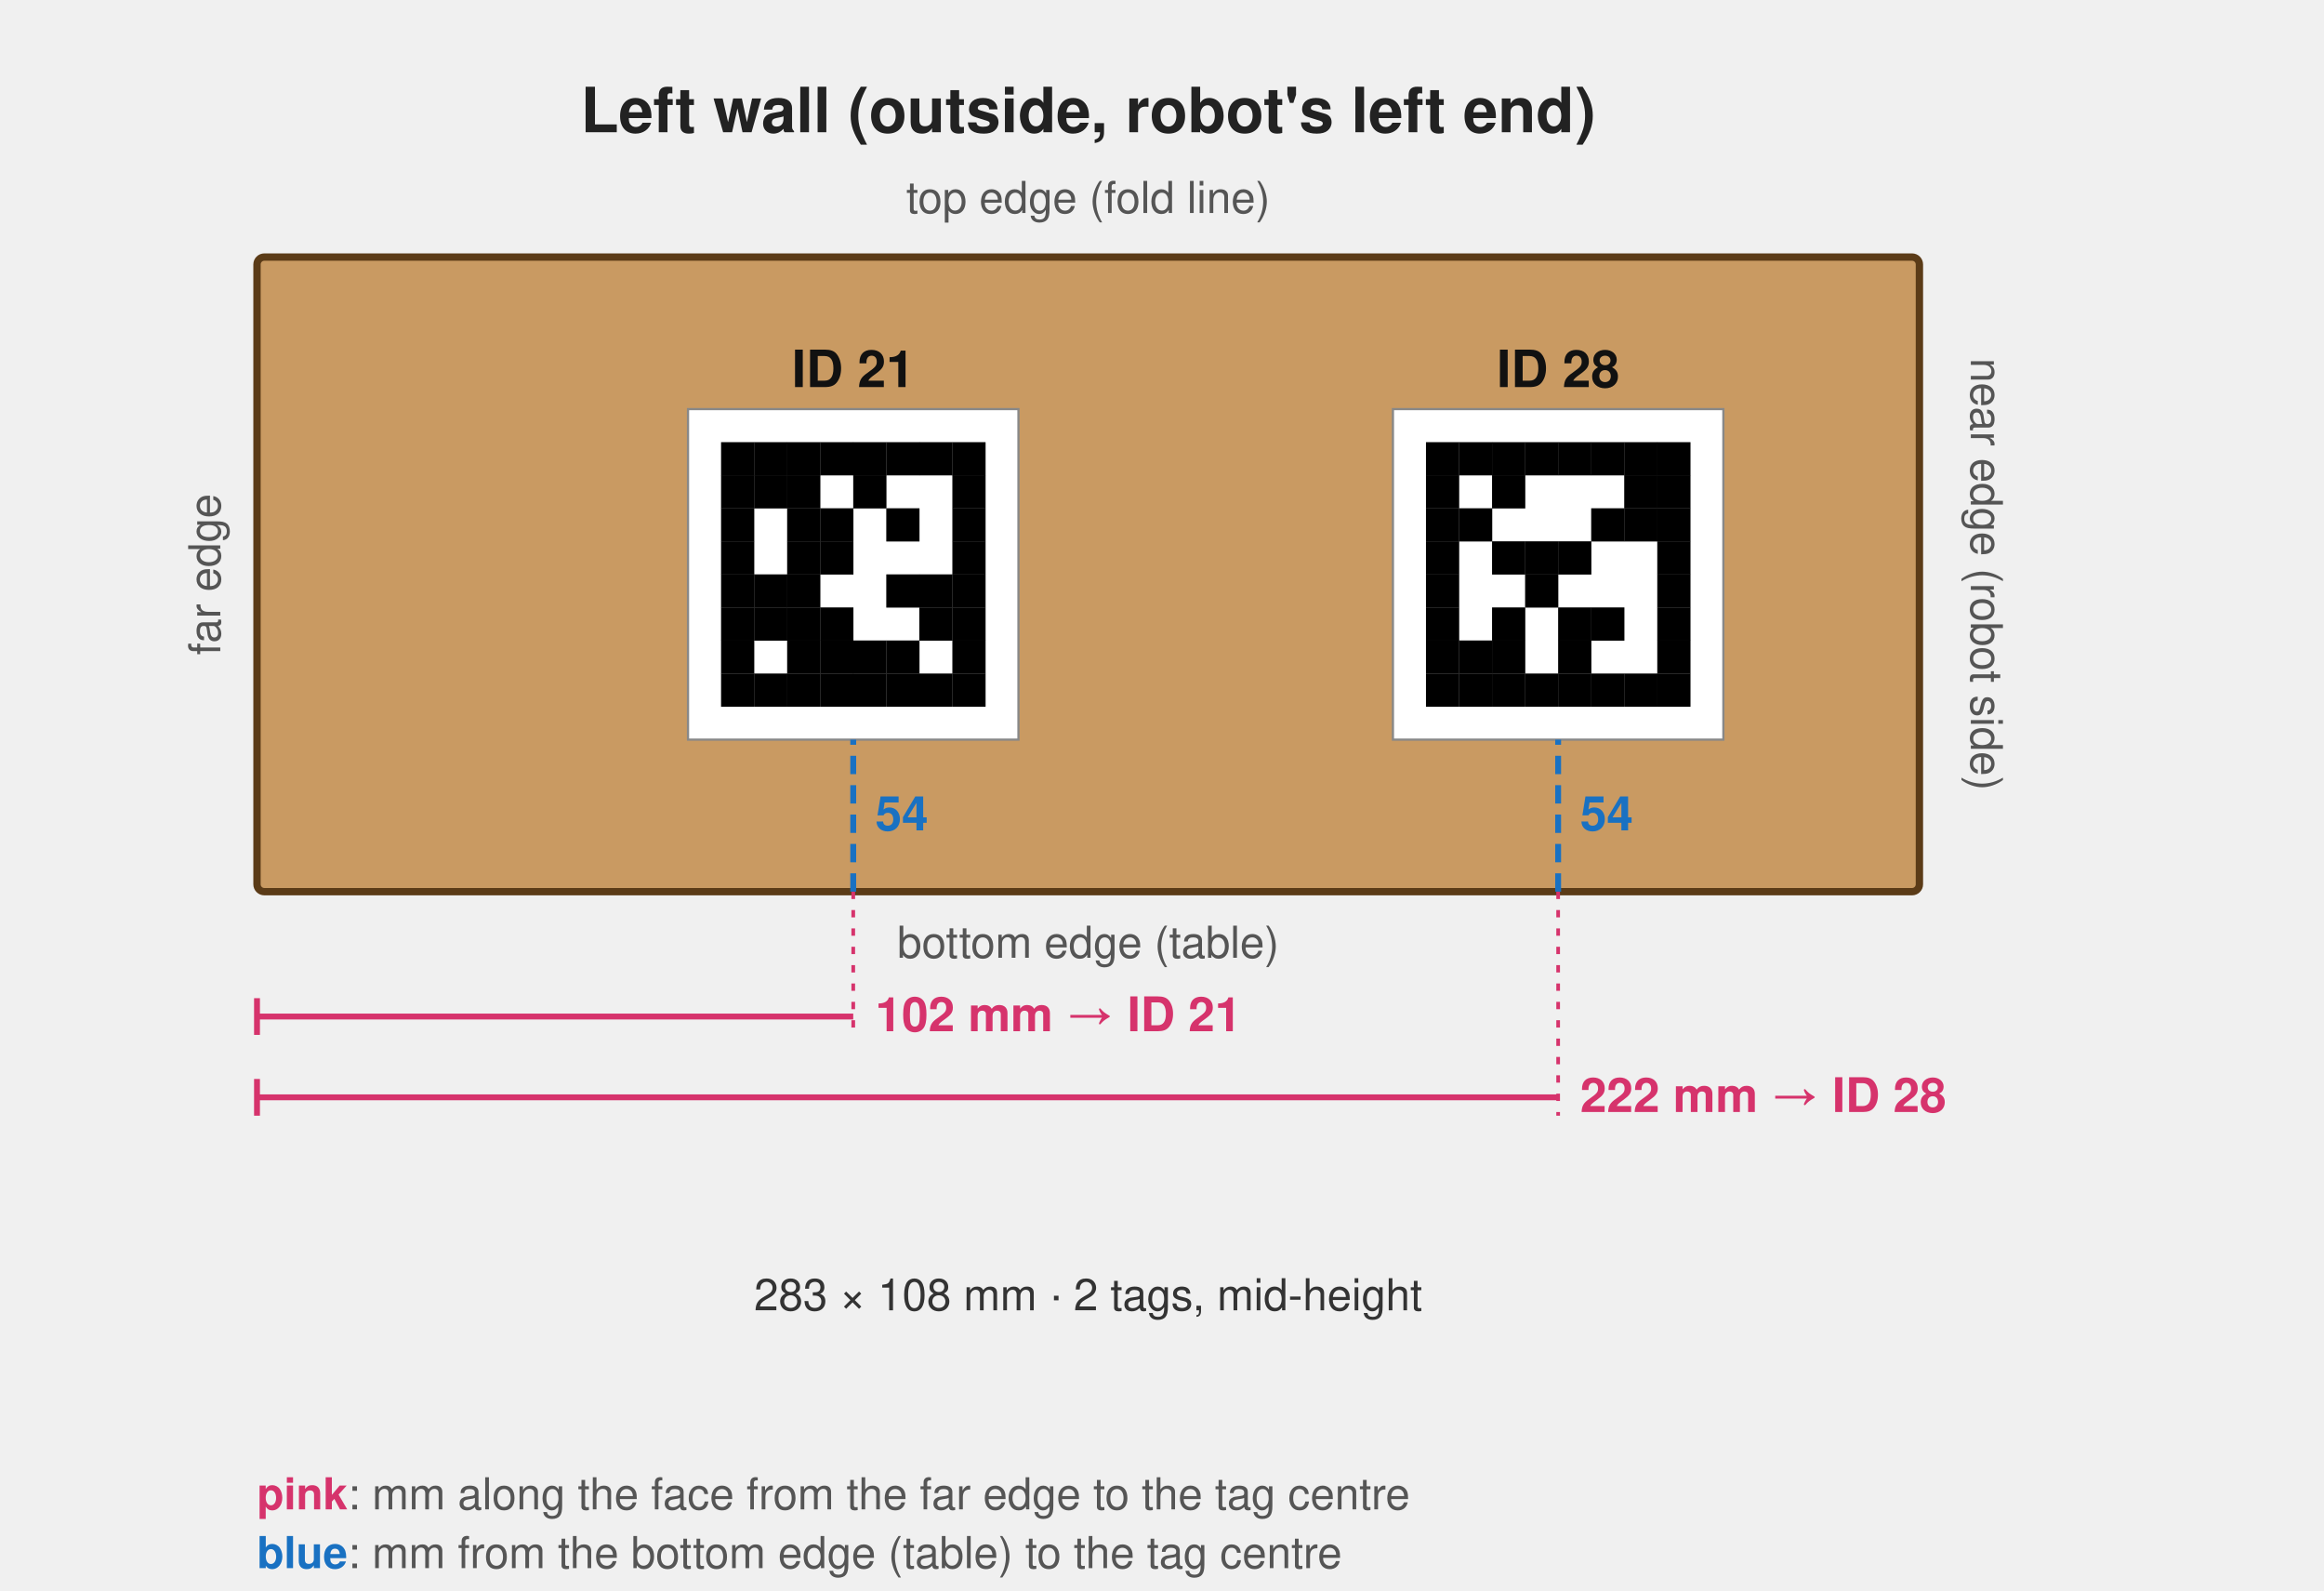
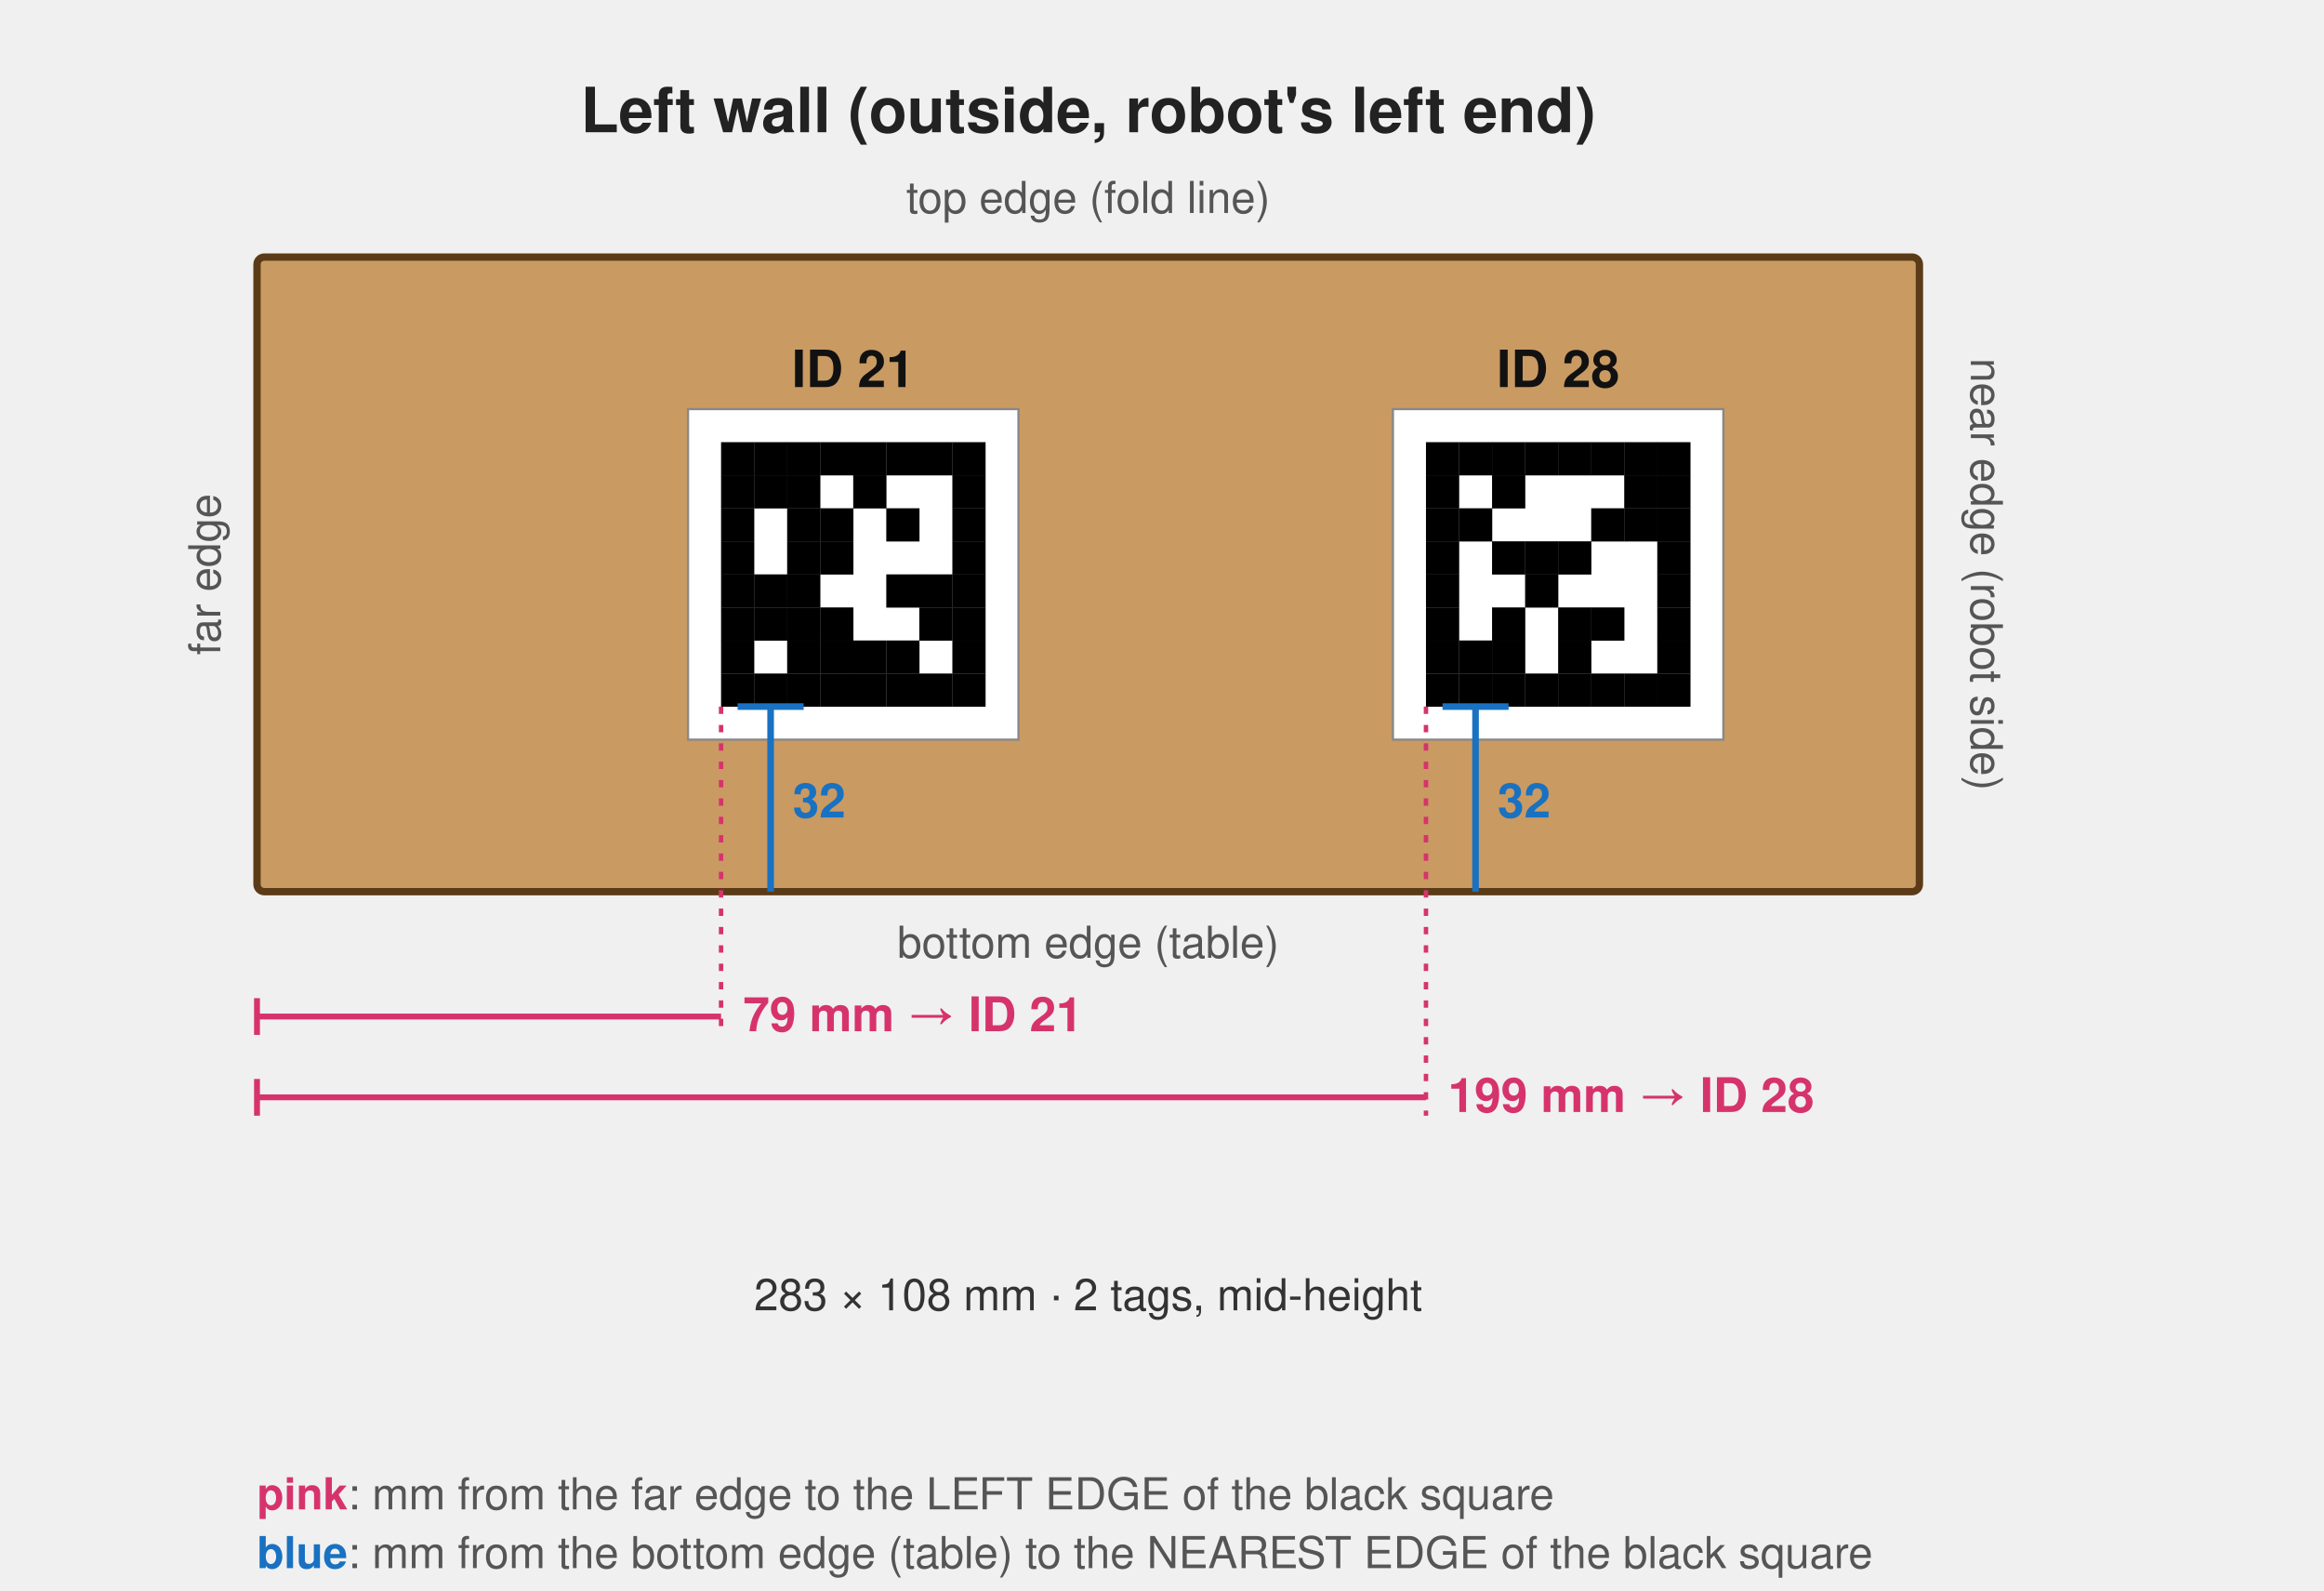
<svg xmlns="http://www.w3.org/2000/svg" viewBox="0 0 633 433" font-family="Helvetica,Arial,sans-serif">
  <rect x="70" y="70" width="452.8" height="172.8" fill="#c99a62" stroke="#5b3b17" stroke-width="2" rx="2" />
  <text x="296.4" y="36" font-size="17" font-weight="700" text-anchor="middle" fill="#222">Left wall (outside, robot's left end)</text>
  <text x="296.4" y="58" font-size="12" text-anchor="middle" fill="#555">top edge (fold line)</text>
  <text x="296.4" y="260.8" font-size="12" text-anchor="middle" fill="#555">bottom edge (table)</text>
  <text x="60" y="156.4" font-size="12" text-anchor="middle" fill="#555" transform="rotate(-90 60 156.4)">far edge</text>
  <text x="536.8" y="156.4" font-size="12" text-anchor="middle" fill="#555" transform="rotate(90 536.8 156.4)">near edge (robot side)</text>
  <text x="296.4" y="356.8" font-size="12" text-anchor="middle" fill="#333">283 × 108 mm · 2 tags, mid-height</text>
  <rect x="187.4" y="111.4" width="90.0" height="90.0" fill="white" stroke="#888" stroke-width="0.6" />
  <rect x="196.40" y="120.40" width="9.05" height="9.05" fill="black" />
  <rect x="205.40" y="120.40" width="9.05" height="9.05" fill="black" />
  <rect x="214.40" y="120.40" width="9.05" height="9.05" fill="black" />
  <rect x="223.40" y="120.40" width="9.05" height="9.05" fill="black" />
  <rect x="232.40" y="120.40" width="9.05" height="9.05" fill="black" />
  <rect x="241.40" y="120.40" width="9.05" height="9.05" fill="black" />
  <rect x="250.40" y="120.40" width="9.05" height="9.05" fill="black" />
  <rect x="259.40" y="120.40" width="9.05" height="9.05" fill="black" />
  <rect x="196.40" y="129.40" width="9.05" height="9.05" fill="black" />
  <rect x="205.40" y="129.40" width="9.05" height="9.05" fill="black" />
  <rect x="214.40" y="129.40" width="9.05" height="9.05" fill="black" />
  <rect x="232.40" y="129.40" width="9.05" height="9.05" fill="black" />
  <rect x="259.40" y="129.40" width="9.05" height="9.05" fill="black" />
  <rect x="196.40" y="138.40" width="9.05" height="9.05" fill="black" />
  <rect x="214.40" y="138.40" width="9.05" height="9.05" fill="black" />
  <rect x="223.40" y="138.40" width="9.05" height="9.05" fill="black" />
  <rect x="241.40" y="138.40" width="9.05" height="9.05" fill="black" />
  <rect x="259.40" y="138.40" width="9.05" height="9.05" fill="black" />
  <rect x="196.40" y="147.40" width="9.05" height="9.05" fill="black" />
  <rect x="214.40" y="147.40" width="9.05" height="9.05" fill="black" />
  <rect x="223.40" y="147.40" width="9.05" height="9.05" fill="black" />
  <rect x="259.40" y="147.40" width="9.05" height="9.05" fill="black" />
  <rect x="196.40" y="156.40" width="9.05" height="9.05" fill="black" />
  <rect x="205.40" y="156.40" width="9.05" height="9.05" fill="black" />
  <rect x="214.40" y="156.40" width="9.05" height="9.05" fill="black" />
  <rect x="241.40" y="156.40" width="9.05" height="9.05" fill="black" />
  <rect x="250.40" y="156.40" width="9.05" height="9.05" fill="black" />
  <rect x="259.40" y="156.40" width="9.05" height="9.05" fill="black" />
  <rect x="196.40" y="165.40" width="9.05" height="9.05" fill="black" />
  <rect x="205.40" y="165.40" width="9.05" height="9.05" fill="black" />
  <rect x="214.40" y="165.40" width="9.05" height="9.05" fill="black" />
  <rect x="223.40" y="165.40" width="9.05" height="9.05" fill="black" />
  <rect x="250.40" y="165.40" width="9.05" height="9.05" fill="black" />
  <rect x="259.40" y="165.40" width="9.05" height="9.05" fill="black" />
  <rect x="196.40" y="174.40" width="9.05" height="9.05" fill="black" />
  <rect x="214.40" y="174.40" width="9.05" height="9.05" fill="black" />
  <rect x="223.40" y="174.40" width="9.05" height="9.05" fill="black" />
  <rect x="232.40" y="174.40" width="9.05" height="9.05" fill="black" />
  <rect x="241.40" y="174.40" width="9.05" height="9.05" fill="black" />
  <rect x="259.40" y="174.40" width="9.05" height="9.05" fill="black" />
  <rect x="196.40" y="183.40" width="9.05" height="9.05" fill="black" />
  <rect x="205.40" y="183.40" width="9.05" height="9.05" fill="black" />
  <rect x="214.40" y="183.40" width="9.05" height="9.05" fill="black" />
  <rect x="223.40" y="183.40" width="9.05" height="9.05" fill="black" />
  <rect x="232.40" y="183.40" width="9.05" height="9.05" fill="black" />
  <rect x="241.40" y="183.40" width="9.05" height="9.05" fill="black" />
  <rect x="250.40" y="183.40" width="9.05" height="9.05" fill="black" />
  <rect x="259.40" y="183.40" width="9.05" height="9.05" fill="black" />
-   <line x1="232.4" y1="242.8" x2="232.4" y2="201.4" stroke="#1971c2" stroke-width="1.6" stroke-dasharray="5 3" />
-   <text x="238.4" y="226.1" font-size="13" font-weight="700" fill="#1971c2">54</text>
-   <line x1="70" y1="276.8" x2="232.4" y2="276.8" stroke="#d6336c" stroke-width="1.6" />
+   <line x1="209.9" y1="242.8" x2="209.9" y2="192.4" stroke="#1971c2" stroke-width="1.8" />
+   <line x1="200.9" y1="192.4" x2="218.9" y2="192.4" stroke="#1971c2" stroke-width="1.8" />
+   <text x="215.9" y="222.6" font-size="13" font-weight="700" fill="#1971c2">32</text>
+   <line x1="70" y1="276.8" x2="196.4" y2="276.8" stroke="#d6336c" stroke-width="1.6" />
  <line x1="70" y1="271.8" x2="70" y2="281.8" stroke="#d6336c" stroke-width="1.6" />
-   <line x1="232.4" y1="242.8" x2="232.4" y2="281.8" stroke="#d6336c" stroke-width="1" stroke-dasharray="2 3" />
-   <text x="238.4" y="280.8" font-size="13" font-weight="700" fill="#d6336c">102 mm → ID 21</text>
+   <line x1="196.4" y1="192.4" x2="196.4" y2="281.8" stroke="#d6336c" stroke-width="1.2" stroke-dasharray="2 3" />
+   <text x="202.4" y="280.8" font-size="13" font-weight="700" fill="#d6336c">79 mm → ID 21</text>
  <text x="232.4" y="105.4" font-size="14" font-weight="700" text-anchor="middle" fill="#111">ID 21</text>
  <rect x="379.4" y="111.4" width="90.0" height="90.0" fill="white" stroke="#888" stroke-width="0.6" />
  <rect x="388.40" y="120.40" width="9.05" height="9.05" fill="black" />
  <rect x="397.40" y="120.40" width="9.05" height="9.05" fill="black" />
  <rect x="406.40" y="120.40" width="9.05" height="9.05" fill="black" />
  <rect x="415.40" y="120.40" width="9.05" height="9.05" fill="black" />
  <rect x="424.40" y="120.40" width="9.05" height="9.05" fill="black" />
  <rect x="433.40" y="120.40" width="9.05" height="9.05" fill="black" />
  <rect x="442.40" y="120.40" width="9.05" height="9.05" fill="black" />
  <rect x="451.40" y="120.40" width="9.05" height="9.05" fill="black" />
  <rect x="388.40" y="129.40" width="9.05" height="9.05" fill="black" />
  <rect x="406.40" y="129.40" width="9.05" height="9.05" fill="black" />
  <rect x="442.40" y="129.40" width="9.05" height="9.05" fill="black" />
  <rect x="451.40" y="129.40" width="9.05" height="9.05" fill="black" />
  <rect x="388.40" y="138.40" width="9.05" height="9.05" fill="black" />
  <rect x="397.40" y="138.40" width="9.05" height="9.05" fill="black" />
  <rect x="433.40" y="138.40" width="9.05" height="9.05" fill="black" />
  <rect x="442.40" y="138.40" width="9.05" height="9.05" fill="black" />
  <rect x="451.40" y="138.40" width="9.05" height="9.05" fill="black" />
  <rect x="388.40" y="147.40" width="9.05" height="9.05" fill="black" />
  <rect x="406.40" y="147.40" width="9.05" height="9.05" fill="black" />
  <rect x="415.40" y="147.40" width="9.05" height="9.05" fill="black" />
  <rect x="424.40" y="147.40" width="9.05" height="9.05" fill="black" />
  <rect x="451.40" y="147.40" width="9.05" height="9.05" fill="black" />
  <rect x="388.40" y="156.40" width="9.05" height="9.05" fill="black" />
  <rect x="415.40" y="156.40" width="9.05" height="9.05" fill="black" />
  <rect x="451.40" y="156.40" width="9.05" height="9.05" fill="black" />
  <rect x="388.40" y="165.40" width="9.05" height="9.05" fill="black" />
  <rect x="406.40" y="165.40" width="9.05" height="9.05" fill="black" />
  <rect x="424.40" y="165.40" width="9.05" height="9.05" fill="black" />
  <rect x="433.40" y="165.40" width="9.05" height="9.05" fill="black" />
  <rect x="451.40" y="165.40" width="9.05" height="9.05" fill="black" />
  <rect x="388.40" y="174.40" width="9.05" height="9.05" fill="black" />
  <rect x="397.40" y="174.40" width="9.05" height="9.05" fill="black" />
  <rect x="406.40" y="174.40" width="9.05" height="9.05" fill="black" />
  <rect x="424.40" y="174.40" width="9.05" height="9.05" fill="black" />
  <rect x="451.40" y="174.40" width="9.05" height="9.05" fill="black" />
  <rect x="388.40" y="183.40" width="9.05" height="9.05" fill="black" />
  <rect x="397.40" y="183.40" width="9.05" height="9.05" fill="black" />
  <rect x="406.40" y="183.40" width="9.05" height="9.05" fill="black" />
  <rect x="415.40" y="183.40" width="9.05" height="9.05" fill="black" />
  <rect x="424.40" y="183.40" width="9.05" height="9.05" fill="black" />
  <rect x="433.40" y="183.40" width="9.05" height="9.05" fill="black" />
  <rect x="442.40" y="183.40" width="9.05" height="9.05" fill="black" />
  <rect x="451.40" y="183.40" width="9.05" height="9.05" fill="black" />
-   <line x1="424.4" y1="242.8" x2="424.4" y2="201.4" stroke="#1971c2" stroke-width="1.6" stroke-dasharray="5 3" />
-   <text x="430.4" y="226.1" font-size="13" font-weight="700" fill="#1971c2">54</text>
-   <line x1="70" y1="298.8" x2="424.4" y2="298.8" stroke="#d6336c" stroke-width="1.6" />
+   <line x1="401.9" y1="242.8" x2="401.9" y2="192.4" stroke="#1971c2" stroke-width="1.8" />
+   <line x1="392.9" y1="192.4" x2="410.9" y2="192.4" stroke="#1971c2" stroke-width="1.8" />
+   <text x="407.9" y="222.6" font-size="13" font-weight="700" fill="#1971c2">32</text>
+   <line x1="70" y1="298.8" x2="388.4" y2="298.8" stroke="#d6336c" stroke-width="1.6" />
  <line x1="70" y1="293.8" x2="70" y2="303.8" stroke="#d6336c" stroke-width="1.6" />
-   <line x1="424.4" y1="242.8" x2="424.4" y2="303.8" stroke="#d6336c" stroke-width="1" stroke-dasharray="2 3" />
-   <text x="430.4" y="302.8" font-size="13" font-weight="700" fill="#d6336c">222 mm → ID 28</text>
+   <line x1="388.4" y1="192.4" x2="388.4" y2="303.8" stroke="#d6336c" stroke-width="1.2" stroke-dasharray="2 3" />
+   <text x="394.4" y="302.8" font-size="13" font-weight="700" fill="#d6336c">199 mm → ID 28</text>
  <text x="424.4" y="105.4" font-size="14" font-weight="700" text-anchor="middle" fill="#111">ID 28</text>
  <text x="70" y="411" font-size="12" fill="#555">
-     <tspan fill="#d6336c" font-weight="700">pink</tspan>: mm along the face from the far edge to the tag centre</text>
+     <tspan fill="#d6336c" font-weight="700">pink</tspan>: mm from the far edge to the LEFT EDGE of the black square</text>
  <text x="70" y="427" font-size="12" fill="#555">
-     <tspan fill="#1971c2" font-weight="700">blue</tspan>: mm from the bottom edge (table) to the tag centre</text>
+     <tspan fill="#1971c2" font-weight="700">blue</tspan>: mm from the bottom edge (table) to the NEAREST EDGE of the black square</text>
</svg>
